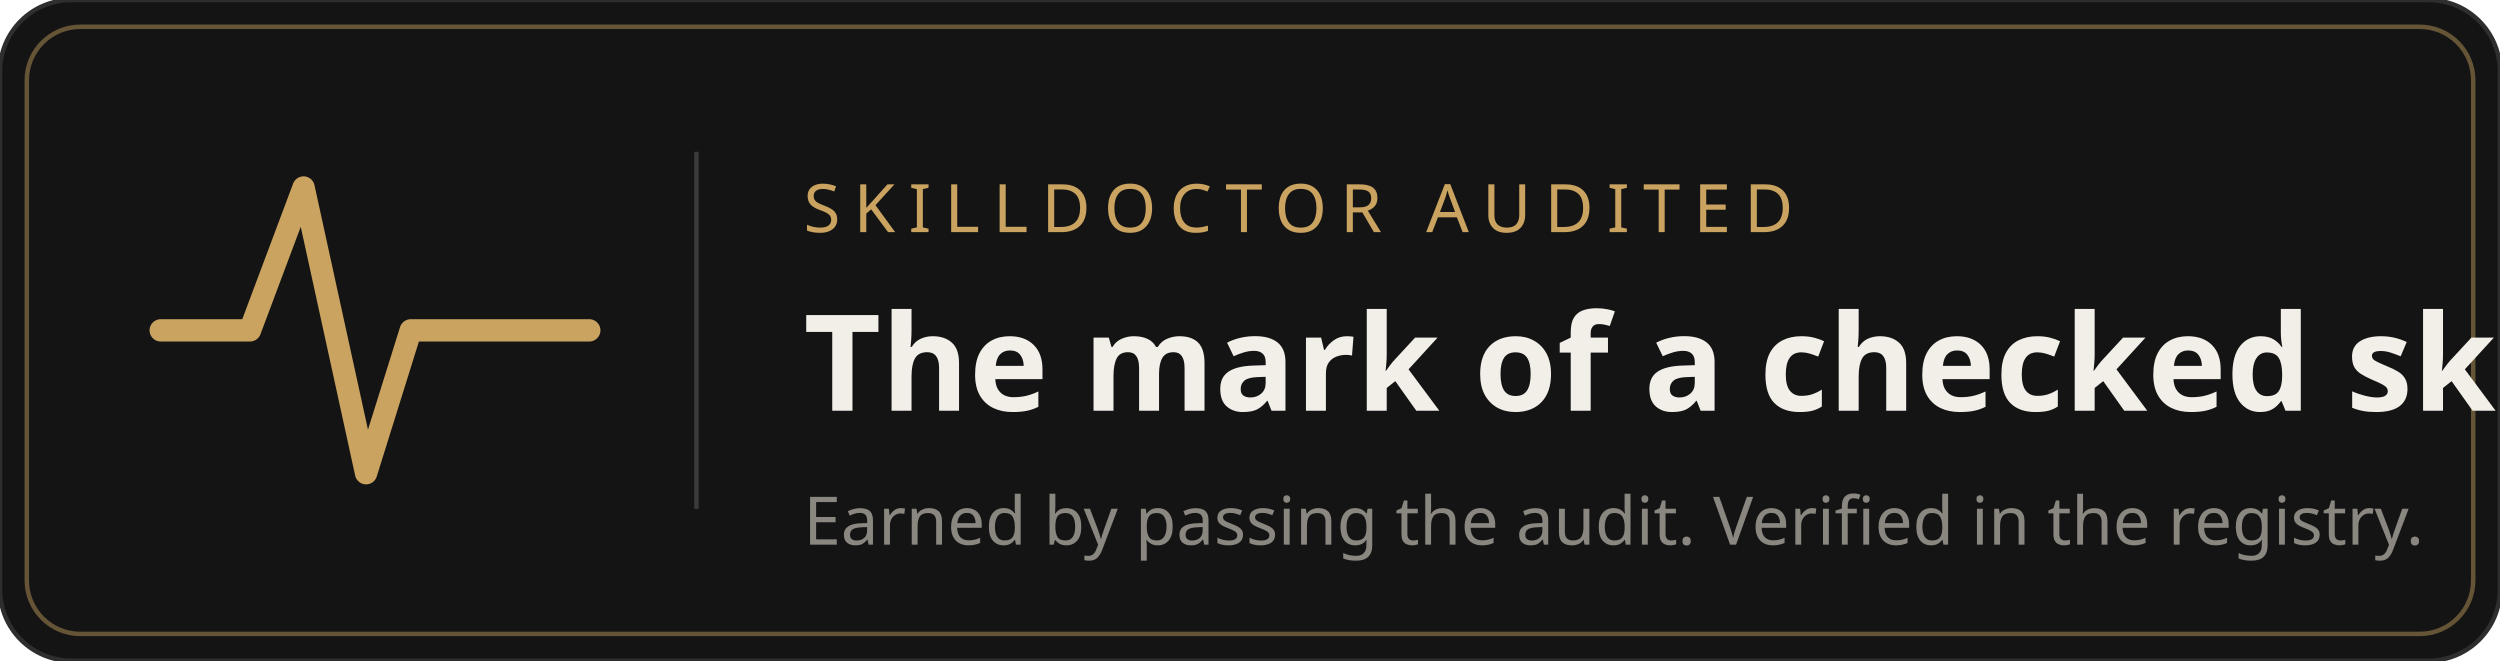
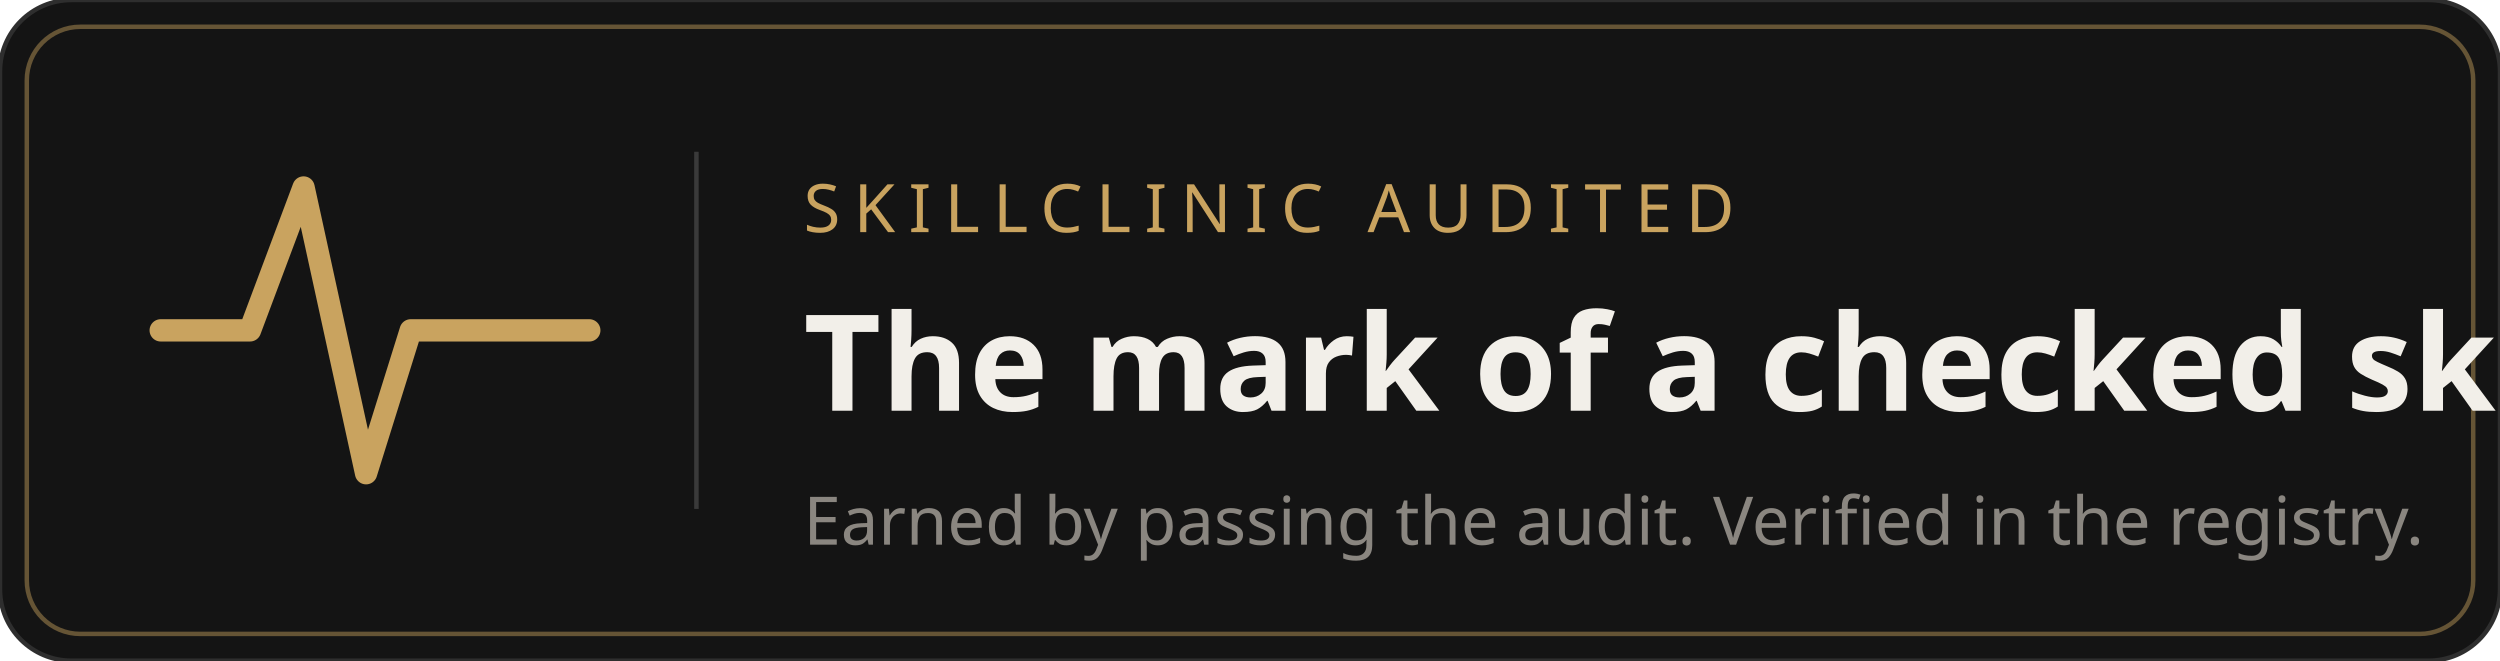
<svg xmlns="http://www.w3.org/2000/svg" width="560" height="148" viewBox="0 0 560 148">
  <rect width="560" height="148" rx="16" fill="#141414" stroke="#2E2E2E" />
  <rect x="6" y="6" width="548" height="136" rx="12" fill="none" stroke="#C9A35F" stroke-opacity="0.45" />
  <polyline points="36,74 56,74 68,42 82,106 92,74 132,74" fill="none" stroke="#C9A35F" stroke-width="5" stroke-linejoin="round" stroke-linecap="round" />
  <line x1="156" y1="34" x2="156" y2="114" stroke="#3A3A3A" stroke-width="1" />
-   <text x="180" y="52" font-family="Verdana, Geneva, sans-serif" font-size="15" letter-spacing="3" fill="#C9A35F">SKILLDOCTOR AUDITED</text>
+   <text x="180" y="52" font-family="Verdana, Geneva, sans-serif" font-size="15" letter-spacing="3" fill="#C9A35F">SKILLCLINIC AUDITED</text>
  <text x="180" y="92" font-family="Verdana, Geneva, sans-serif" font-size="30" font-weight="600" fill="#F2EFE9" textLength="356" lengthAdjust="spacingAndGlyphs">The mark of a checked skill</text>
  <text x="180" y="122" font-family="Verdana, Geneva, sans-serif" font-size="15" fill="#8A8680" textLength="356" lengthAdjust="spacingAndGlyphs">Earned by passing the audit. Verified in the registry.</text>
</svg>
